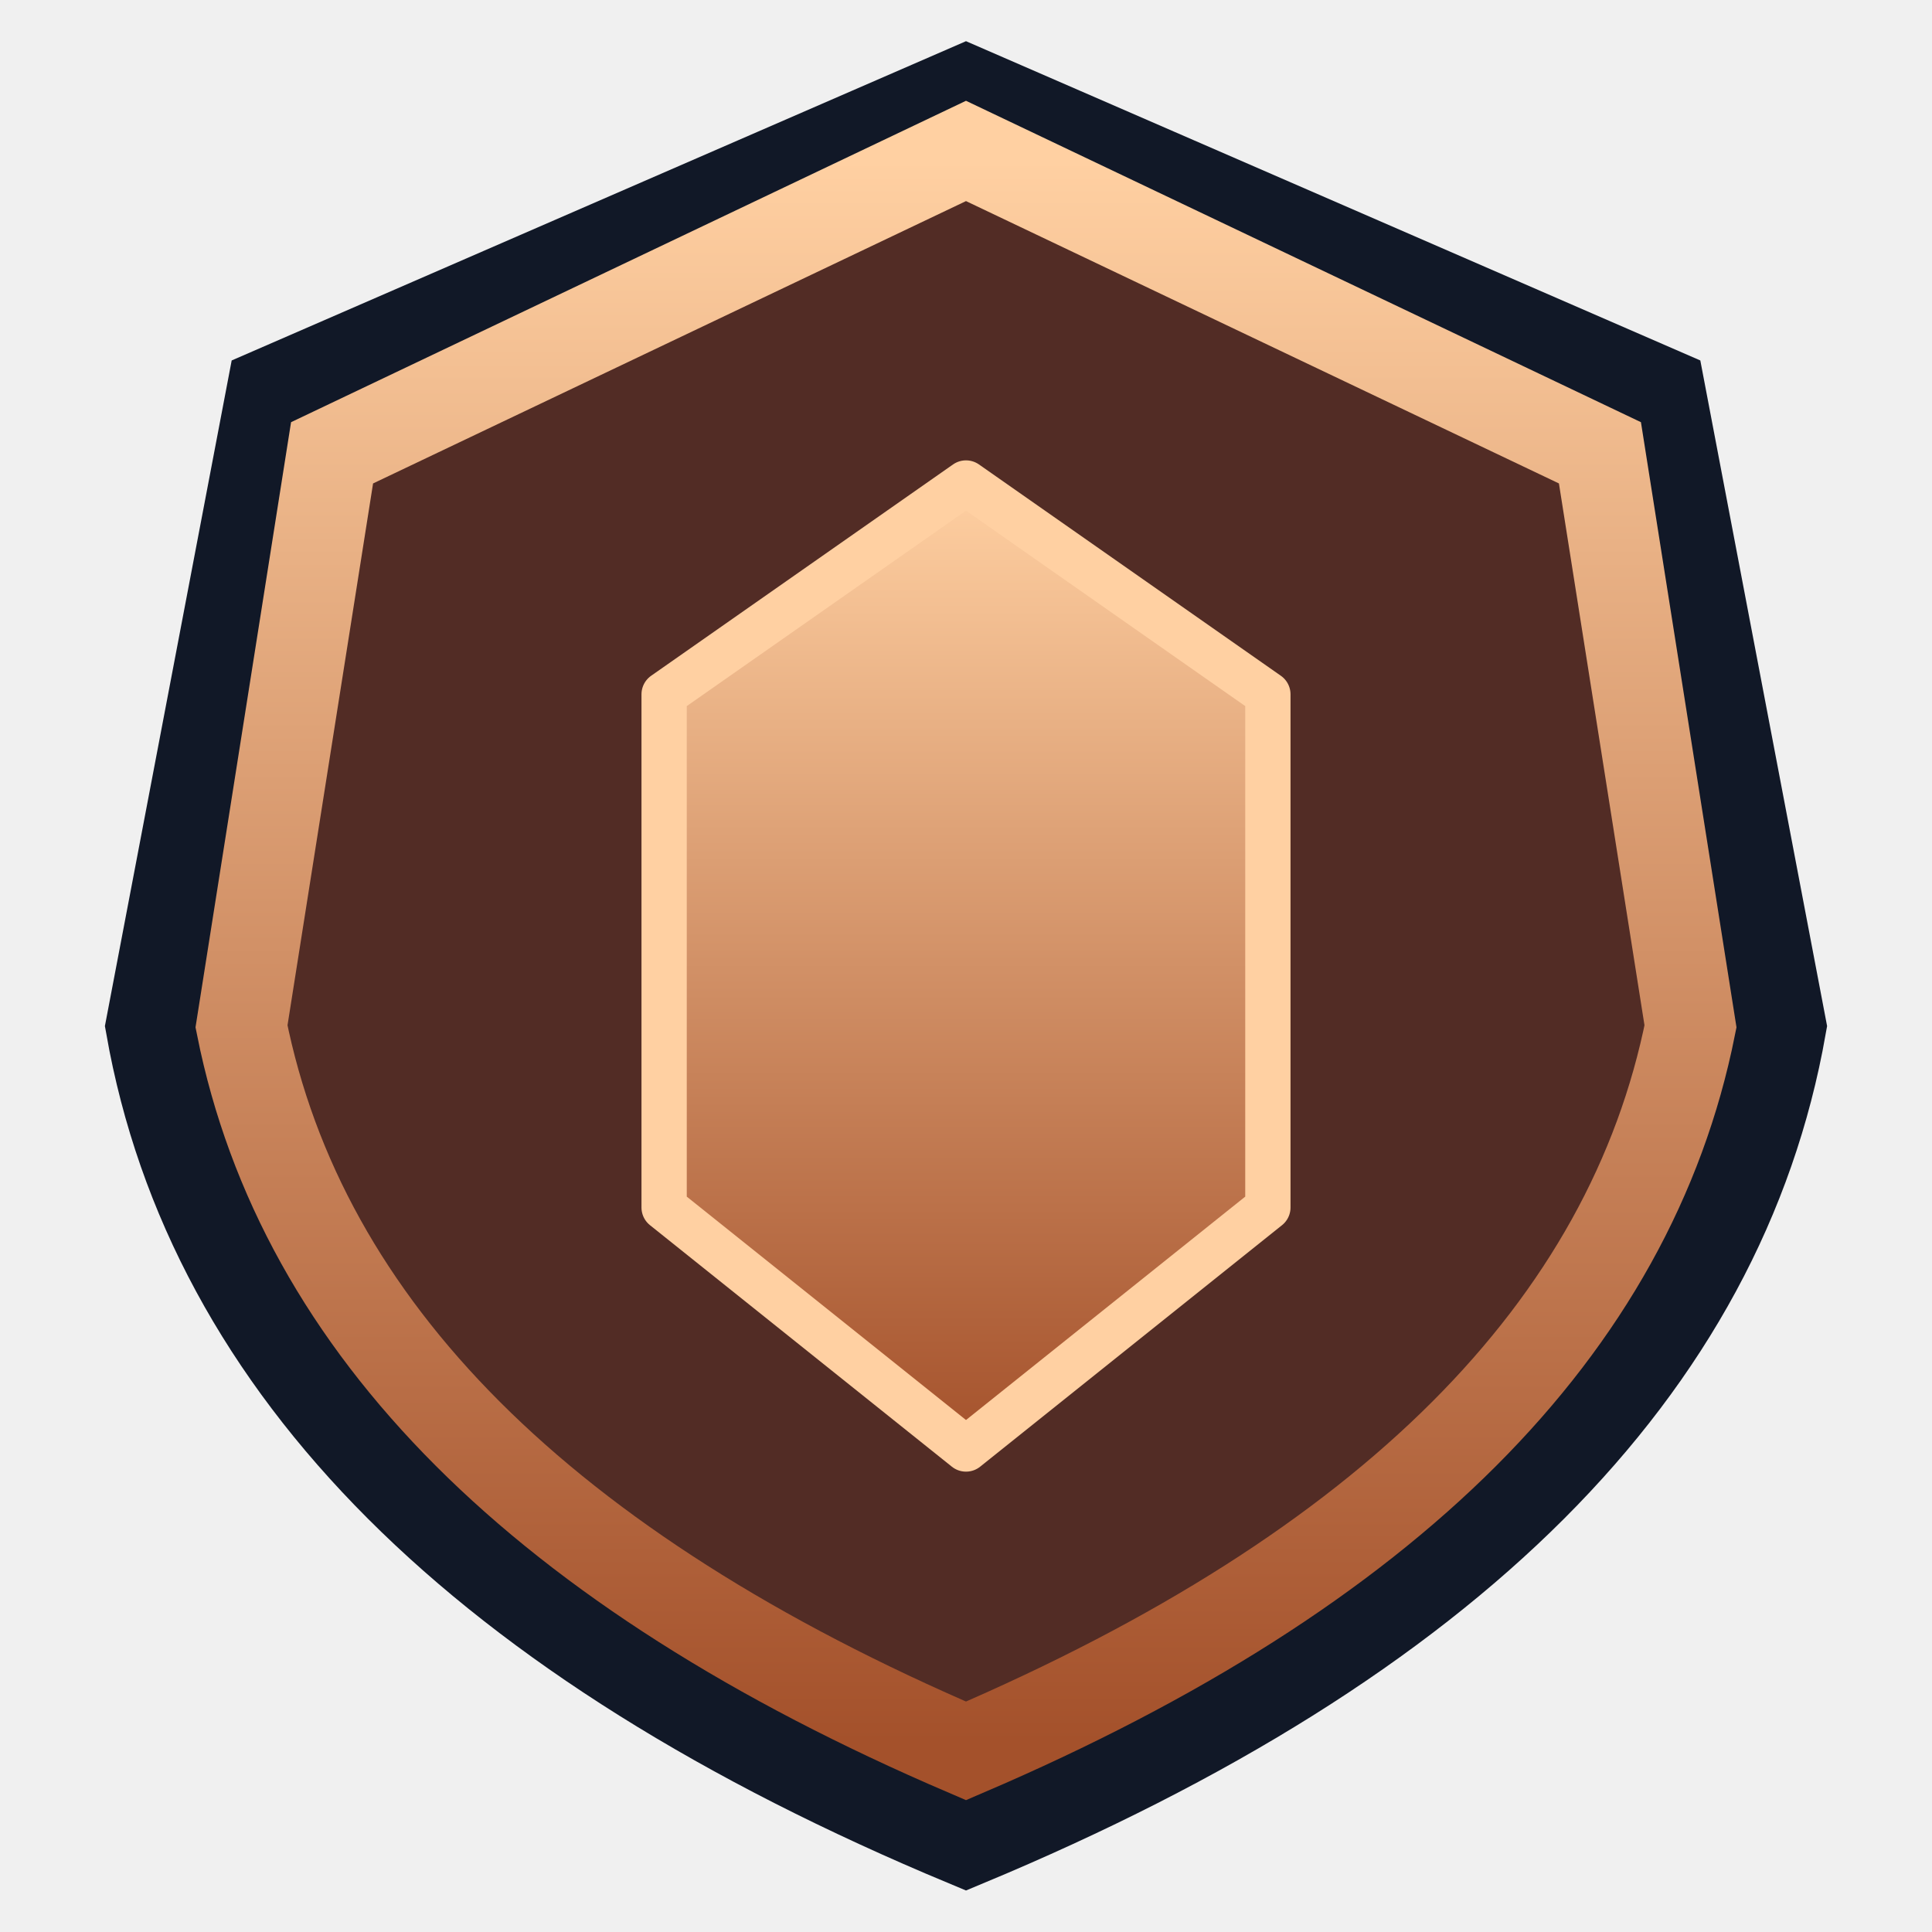
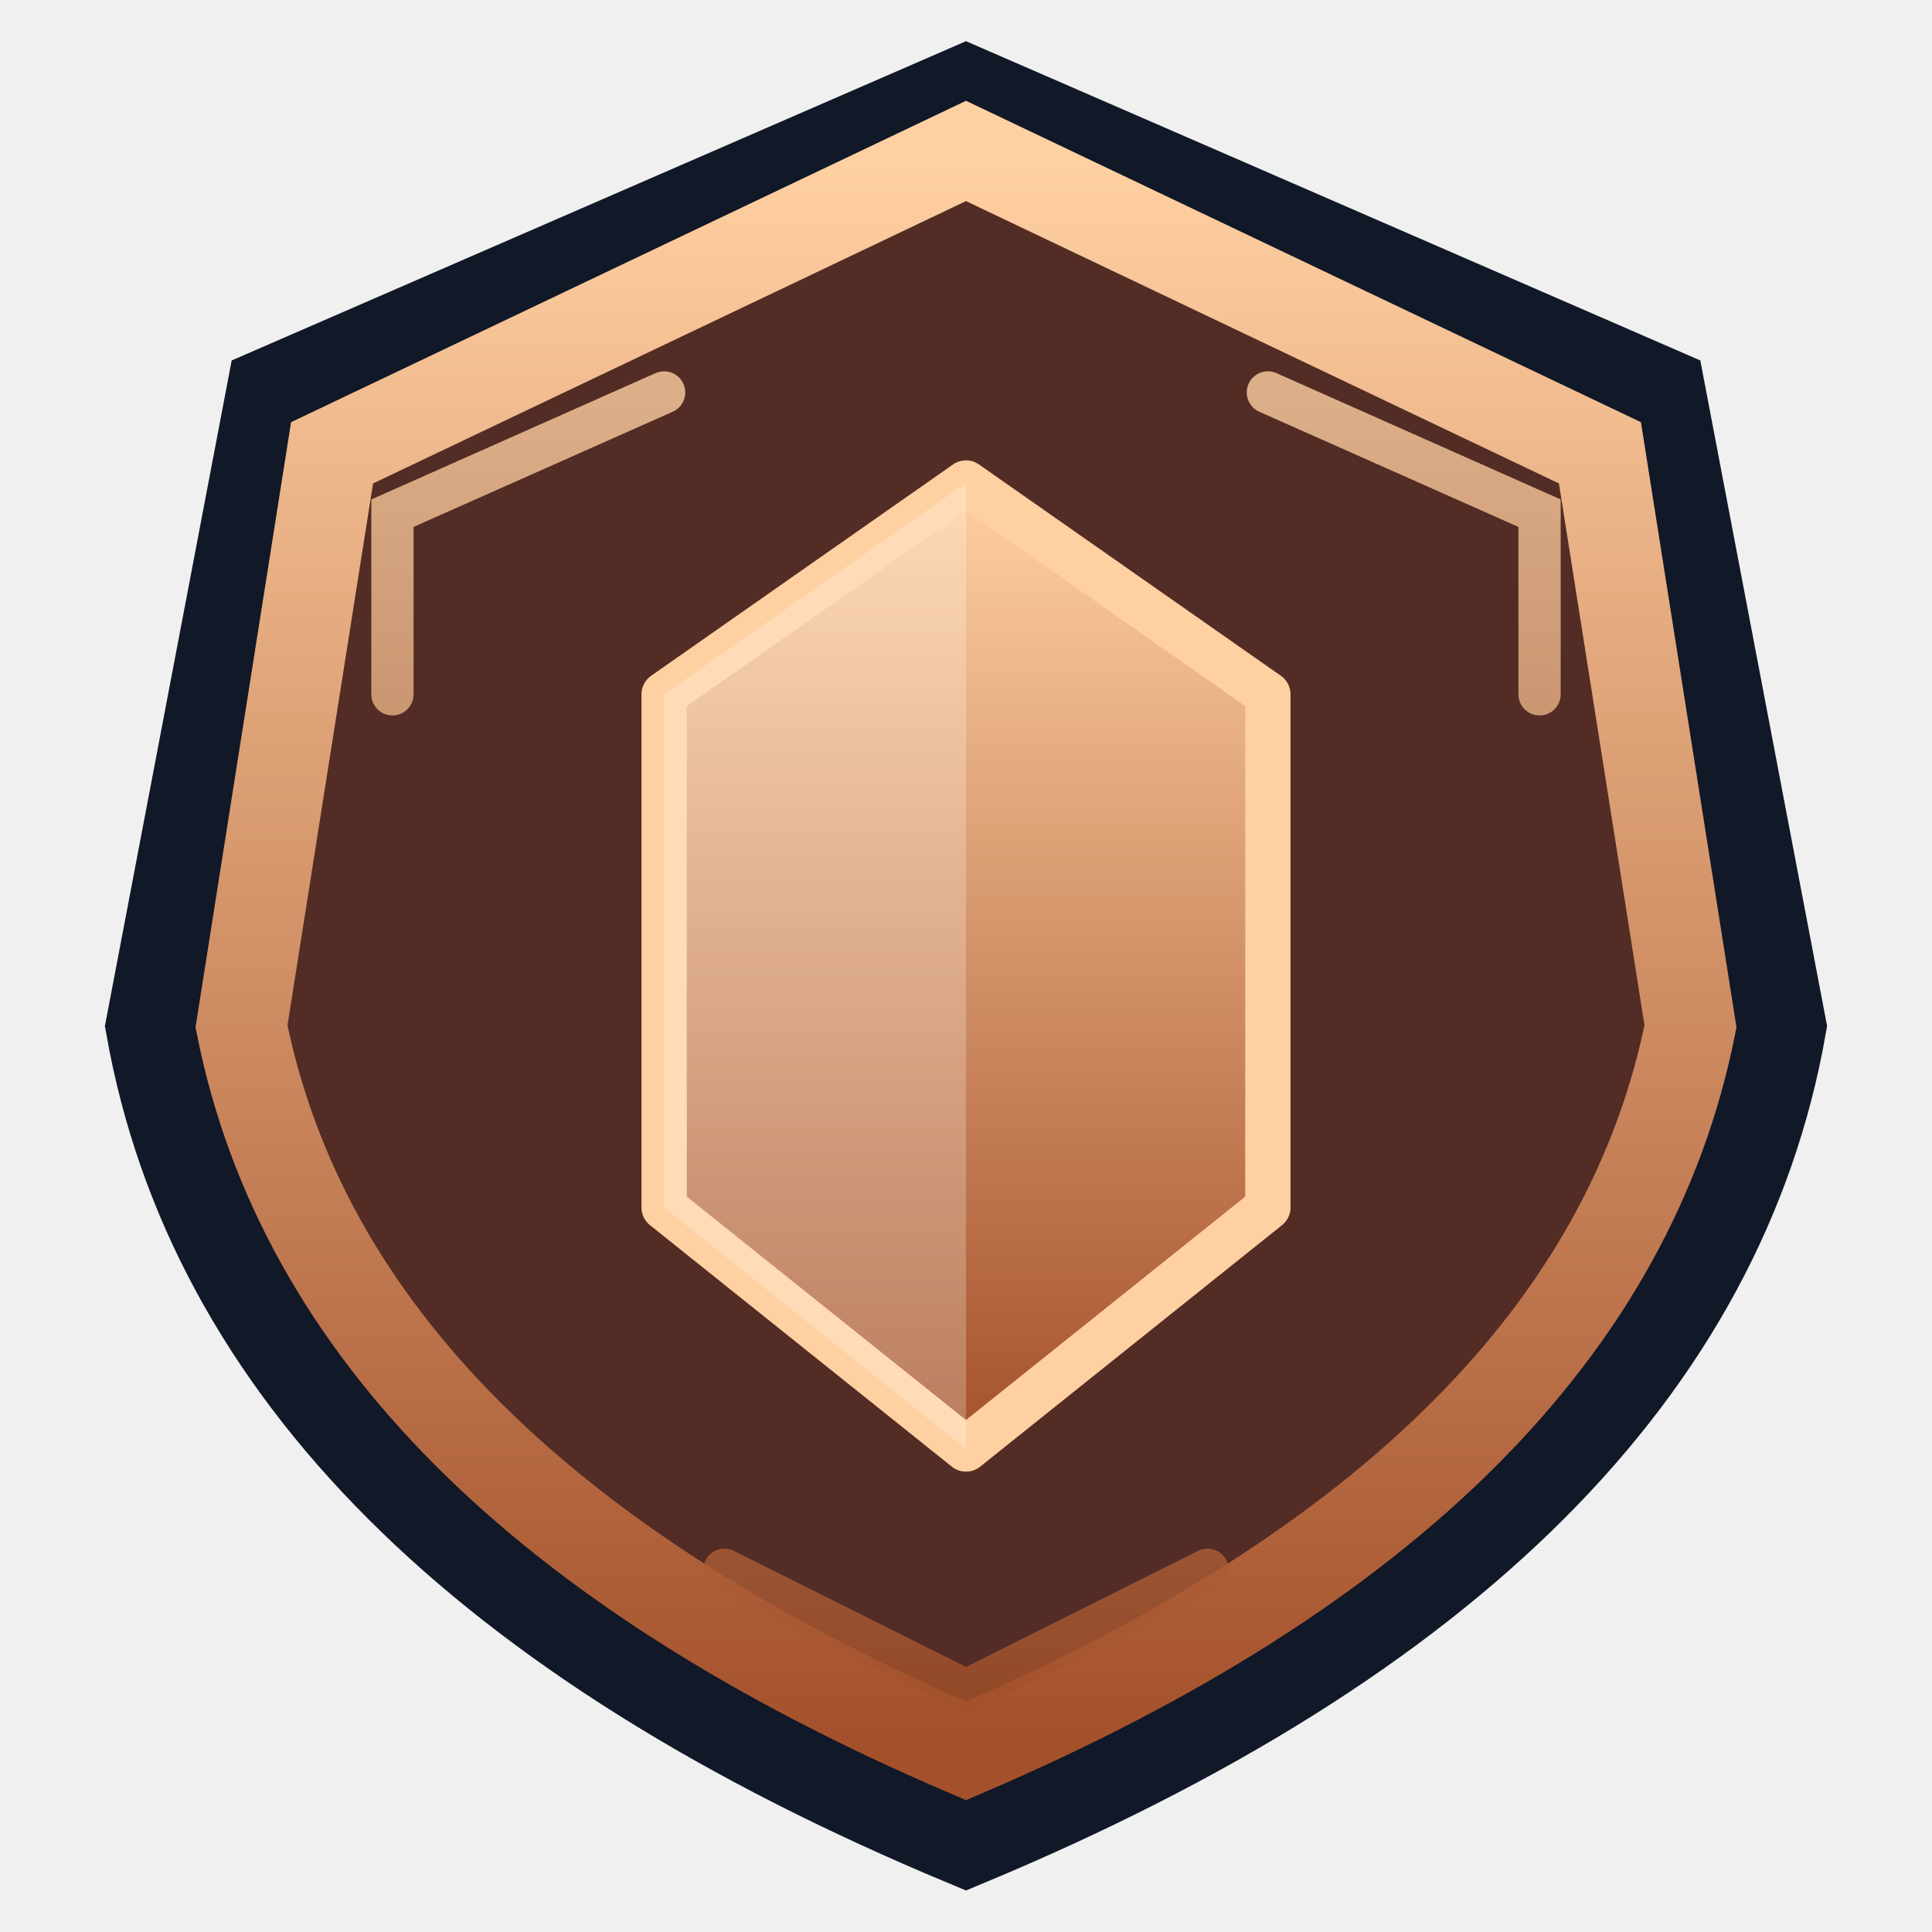
<svg xmlns="http://www.w3.org/2000/svg" viewBox="0 0 64 64">
  <defs>
    <linearGradient id="metal" x2="0" y2="1">
      <stop stop-color="#ffd0a2" />
      <stop offset="1" stop-color="#a4512b" />
    </linearGradient>
  </defs>
  <path d="M32 3 55 13 59 34Q56 51 32 61 8 51 5 34L9 13Z" fill="#522c25" stroke="#111827" stroke-width="3" />
  <path d="M32 5 53 15 56 34Q53 49 32 58 11 49 8 34L11 15Z" fill="none" stroke="url(#metal)" stroke-width="3" />
  <path d="M32 16 42 23V40L32 48 22 40V23Z" fill="url(#metal)" stroke="#ffd0a2" stroke-width="1.5" stroke-linejoin="round" />
+   <path d="M32 16V48L22 40V23Z" fill="#fff" opacity=".24" />
+   <path d="M13 23V17L22 13M51 23V17L42 13M24 52L32 56 40 52" fill="none" stroke="url(#metal)" stroke-width="1.4" stroke-linecap="round" opacity=".8" />
</svg>
